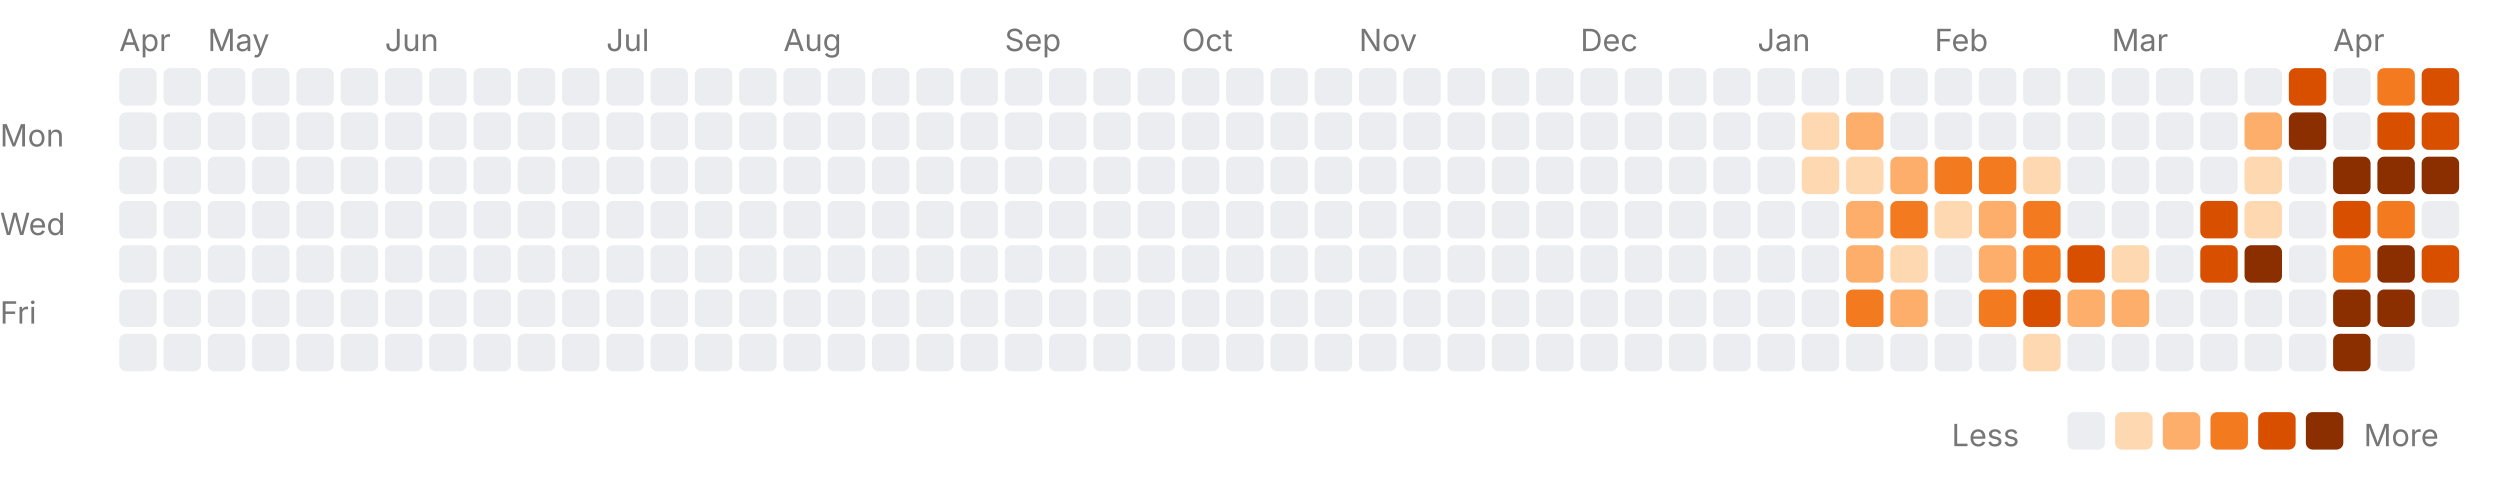
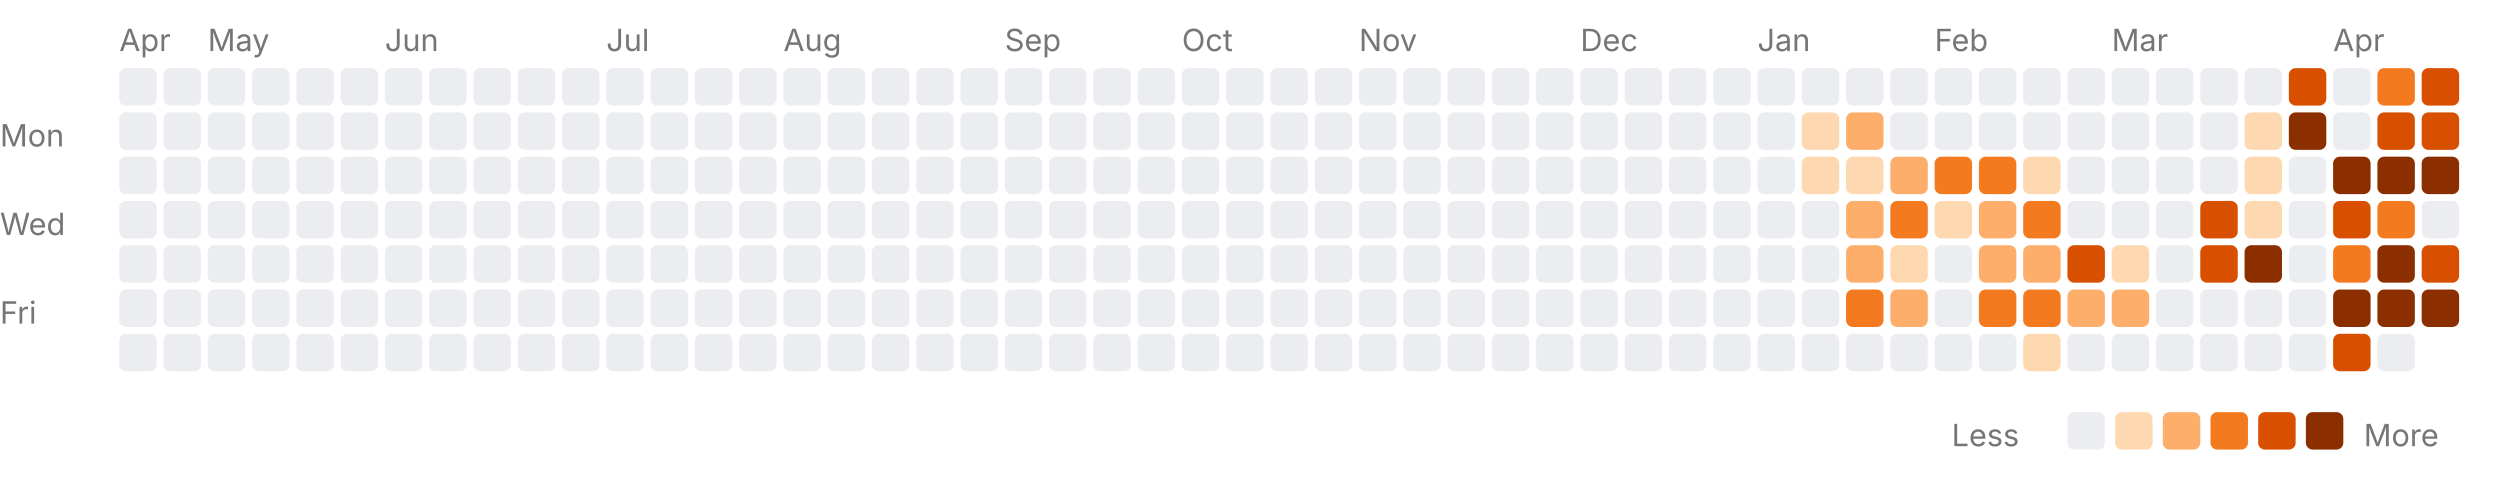
<svg xmlns="http://www.w3.org/2000/svg" width="734" height="141">
  <style>
  text { font-size: 9px; fill: #767676; font-family: -apple-system, BlinkMacSystemFont, sans-serif; }
</style>
  <text x="0" y="43">Mon</text>
  <text x="0" y="69">Wed</text>
  <text x="0" y="95">Fri</text>
  <text x="35" y="15">Apr</text>
  <rect x="35" y="20" width="11" height="11" rx="2" fill="#ebedf0" />
  <rect x="35" y="33" width="11" height="11" rx="2" fill="#ebedf0" />
  <rect x="35" y="46" width="11" height="11" rx="2" fill="#ebedf0" />
  <rect x="35" y="59" width="11" height="11" rx="2" fill="#ebedf0" />
  <rect x="35" y="72" width="11" height="11" rx="2" fill="#ebedf0" />
  <rect x="35" y="85" width="11" height="11" rx="2" fill="#ebedf0" />
  <rect x="35" y="98" width="11" height="11" rx="2" fill="#ebedf0" />
  <rect x="48" y="20" width="11" height="11" rx="2" fill="#ebedf0" />
  <rect x="48" y="33" width="11" height="11" rx="2" fill="#ebedf0" />
  <rect x="48" y="46" width="11" height="11" rx="2" fill="#ebedf0" />
  <rect x="48" y="59" width="11" height="11" rx="2" fill="#ebedf0" />
  <rect x="48" y="72" width="11" height="11" rx="2" fill="#ebedf0" />
  <rect x="48" y="85" width="11" height="11" rx="2" fill="#ebedf0" />
  <rect x="48" y="98" width="11" height="11" rx="2" fill="#ebedf0" />
  <text x="61" y="15">May</text>
  <rect x="61" y="20" width="11" height="11" rx="2" fill="#ebedf0" />
  <rect x="61" y="33" width="11" height="11" rx="2" fill="#ebedf0" />
  <rect x="61" y="46" width="11" height="11" rx="2" fill="#ebedf0" />
  <rect x="61" y="59" width="11" height="11" rx="2" fill="#ebedf0" />
  <rect x="61" y="72" width="11" height="11" rx="2" fill="#ebedf0" />
  <rect x="61" y="85" width="11" height="11" rx="2" fill="#ebedf0" />
  <rect x="61" y="98" width="11" height="11" rx="2" fill="#ebedf0" />
  <rect x="74" y="20" width="11" height="11" rx="2" fill="#ebedf0" />
  <rect x="74" y="33" width="11" height="11" rx="2" fill="#ebedf0" />
  <rect x="74" y="46" width="11" height="11" rx="2" fill="#ebedf0" />
  <rect x="74" y="59" width="11" height="11" rx="2" fill="#ebedf0" />
  <rect x="74" y="72" width="11" height="11" rx="2" fill="#ebedf0" />
  <rect x="74" y="85" width="11" height="11" rx="2" fill="#ebedf0" />
  <rect x="74" y="98" width="11" height="11" rx="2" fill="#ebedf0" />
  <rect x="87" y="20" width="11" height="11" rx="2" fill="#ebedf0" />
  <rect x="87" y="33" width="11" height="11" rx="2" fill="#ebedf0" />
  <rect x="87" y="46" width="11" height="11" rx="2" fill="#ebedf0" />
  <rect x="87" y="59" width="11" height="11" rx="2" fill="#ebedf0" />
  <rect x="87" y="72" width="11" height="11" rx="2" fill="#ebedf0" />
  <rect x="87" y="85" width="11" height="11" rx="2" fill="#ebedf0" />
  <rect x="87" y="98" width="11" height="11" rx="2" fill="#ebedf0" />
  <rect x="100" y="20" width="11" height="11" rx="2" fill="#ebedf0" />
  <rect x="100" y="33" width="11" height="11" rx="2" fill="#ebedf0" />
  <rect x="100" y="46" width="11" height="11" rx="2" fill="#ebedf0" />
  <rect x="100" y="59" width="11" height="11" rx="2" fill="#ebedf0" />
  <rect x="100" y="72" width="11" height="11" rx="2" fill="#ebedf0" />
  <rect x="100" y="85" width="11" height="11" rx="2" fill="#ebedf0" />
  <rect x="100" y="98" width="11" height="11" rx="2" fill="#ebedf0" />
  <text x="113" y="15">Jun</text>
  <rect x="113" y="20" width="11" height="11" rx="2" fill="#ebedf0" />
  <rect x="113" y="33" width="11" height="11" rx="2" fill="#ebedf0" />
  <rect x="113" y="46" width="11" height="11" rx="2" fill="#ebedf0" />
  <rect x="113" y="59" width="11" height="11" rx="2" fill="#ebedf0" />
  <rect x="113" y="72" width="11" height="11" rx="2" fill="#ebedf0" />
  <rect x="113" y="85" width="11" height="11" rx="2" fill="#ebedf0" />
  <rect x="113" y="98" width="11" height="11" rx="2" fill="#ebedf0" />
  <rect x="126" y="20" width="11" height="11" rx="2" fill="#ebedf0" />
  <rect x="126" y="33" width="11" height="11" rx="2" fill="#ebedf0" />
  <rect x="126" y="46" width="11" height="11" rx="2" fill="#ebedf0" />
  <rect x="126" y="59" width="11" height="11" rx="2" fill="#ebedf0" />
  <rect x="126" y="72" width="11" height="11" rx="2" fill="#ebedf0" />
  <rect x="126" y="85" width="11" height="11" rx="2" fill="#ebedf0" />
  <rect x="126" y="98" width="11" height="11" rx="2" fill="#ebedf0" />
  <rect x="139" y="20" width="11" height="11" rx="2" fill="#ebedf0" />
  <rect x="139" y="33" width="11" height="11" rx="2" fill="#ebedf0" />
  <rect x="139" y="46" width="11" height="11" rx="2" fill="#ebedf0" />
  <rect x="139" y="59" width="11" height="11" rx="2" fill="#ebedf0" />
  <rect x="139" y="72" width="11" height="11" rx="2" fill="#ebedf0" />
  <rect x="139" y="85" width="11" height="11" rx="2" fill="#ebedf0" />
  <rect x="139" y="98" width="11" height="11" rx="2" fill="#ebedf0" />
  <rect x="152" y="20" width="11" height="11" rx="2" fill="#ebedf0" />
  <rect x="152" y="33" width="11" height="11" rx="2" fill="#ebedf0" />
  <rect x="152" y="46" width="11" height="11" rx="2" fill="#ebedf0" />
  <rect x="152" y="59" width="11" height="11" rx="2" fill="#ebedf0" />
  <rect x="152" y="72" width="11" height="11" rx="2" fill="#ebedf0" />
  <rect x="152" y="85" width="11" height="11" rx="2" fill="#ebedf0" />
  <rect x="152" y="98" width="11" height="11" rx="2" fill="#ebedf0" />
  <rect x="165" y="20" width="11" height="11" rx="2" fill="#ebedf0" />
  <rect x="165" y="33" width="11" height="11" rx="2" fill="#ebedf0" />
  <rect x="165" y="46" width="11" height="11" rx="2" fill="#ebedf0" />
  <rect x="165" y="59" width="11" height="11" rx="2" fill="#ebedf0" />
  <rect x="165" y="72" width="11" height="11" rx="2" fill="#ebedf0" />
  <rect x="165" y="85" width="11" height="11" rx="2" fill="#ebedf0" />
  <rect x="165" y="98" width="11" height="11" rx="2" fill="#ebedf0" />
  <text x="178" y="15">Jul</text>
  <rect x="178" y="20" width="11" height="11" rx="2" fill="#ebedf0" />
  <rect x="178" y="33" width="11" height="11" rx="2" fill="#ebedf0" />
  <rect x="178" y="46" width="11" height="11" rx="2" fill="#ebedf0" />
  <rect x="178" y="59" width="11" height="11" rx="2" fill="#ebedf0" />
  <rect x="178" y="72" width="11" height="11" rx="2" fill="#ebedf0" />
  <rect x="178" y="85" width="11" height="11" rx="2" fill="#ebedf0" />
  <rect x="178" y="98" width="11" height="11" rx="2" fill="#ebedf0" />
  <rect x="191" y="20" width="11" height="11" rx="2" fill="#ebedf0" />
  <rect x="191" y="33" width="11" height="11" rx="2" fill="#ebedf0" />
  <rect x="191" y="46" width="11" height="11" rx="2" fill="#ebedf0" />
  <rect x="191" y="59" width="11" height="11" rx="2" fill="#ebedf0" />
  <rect x="191" y="72" width="11" height="11" rx="2" fill="#ebedf0" />
  <rect x="191" y="85" width="11" height="11" rx="2" fill="#ebedf0" />
  <rect x="191" y="98" width="11" height="11" rx="2" fill="#ebedf0" />
  <rect x="204" y="20" width="11" height="11" rx="2" fill="#ebedf0" />
  <rect x="204" y="33" width="11" height="11" rx="2" fill="#ebedf0" />
  <rect x="204" y="46" width="11" height="11" rx="2" fill="#ebedf0" />
  <rect x="204" y="59" width="11" height="11" rx="2" fill="#ebedf0" />
  <rect x="204" y="72" width="11" height="11" rx="2" fill="#ebedf0" />
  <rect x="204" y="85" width="11" height="11" rx="2" fill="#ebedf0" />
  <rect x="204" y="98" width="11" height="11" rx="2" fill="#ebedf0" />
  <rect x="217" y="20" width="11" height="11" rx="2" fill="#ebedf0" />
  <rect x="217" y="33" width="11" height="11" rx="2" fill="#ebedf0" />
  <rect x="217" y="46" width="11" height="11" rx="2" fill="#ebedf0" />
  <rect x="217" y="59" width="11" height="11" rx="2" fill="#ebedf0" />
  <rect x="217" y="72" width="11" height="11" rx="2" fill="#ebedf0" />
  <rect x="217" y="85" width="11" height="11" rx="2" fill="#ebedf0" />
  <rect x="217" y="98" width="11" height="11" rx="2" fill="#ebedf0" />
  <text x="230" y="15">Aug</text>
  <rect x="230" y="20" width="11" height="11" rx="2" fill="#ebedf0" />
  <rect x="230" y="33" width="11" height="11" rx="2" fill="#ebedf0" />
  <rect x="230" y="46" width="11" height="11" rx="2" fill="#ebedf0" />
  <rect x="230" y="59" width="11" height="11" rx="2" fill="#ebedf0" />
  <rect x="230" y="72" width="11" height="11" rx="2" fill="#ebedf0" />
  <rect x="230" y="85" width="11" height="11" rx="2" fill="#ebedf0" />
  <rect x="230" y="98" width="11" height="11" rx="2" fill="#ebedf0" />
  <rect x="243" y="20" width="11" height="11" rx="2" fill="#ebedf0" />
  <rect x="243" y="33" width="11" height="11" rx="2" fill="#ebedf0" />
  <rect x="243" y="46" width="11" height="11" rx="2" fill="#ebedf0" />
  <rect x="243" y="59" width="11" height="11" rx="2" fill="#ebedf0" />
  <rect x="243" y="72" width="11" height="11" rx="2" fill="#ebedf0" />
  <rect x="243" y="85" width="11" height="11" rx="2" fill="#ebedf0" />
  <rect x="243" y="98" width="11" height="11" rx="2" fill="#ebedf0" />
  <rect x="256" y="20" width="11" height="11" rx="2" fill="#ebedf0" />
  <rect x="256" y="33" width="11" height="11" rx="2" fill="#ebedf0" />
  <rect x="256" y="46" width="11" height="11" rx="2" fill="#ebedf0" />
  <rect x="256" y="59" width="11" height="11" rx="2" fill="#ebedf0" />
  <rect x="256" y="72" width="11" height="11" rx="2" fill="#ebedf0" />
  <rect x="256" y="85" width="11" height="11" rx="2" fill="#ebedf0" />
  <rect x="256" y="98" width="11" height="11" rx="2" fill="#ebedf0" />
  <rect x="269" y="20" width="11" height="11" rx="2" fill="#ebedf0" />
  <rect x="269" y="33" width="11" height="11" rx="2" fill="#ebedf0" />
  <rect x="269" y="46" width="11" height="11" rx="2" fill="#ebedf0" />
  <rect x="269" y="59" width="11" height="11" rx="2" fill="#ebedf0" />
  <rect x="269" y="72" width="11" height="11" rx="2" fill="#ebedf0" />
  <rect x="269" y="85" width="11" height="11" rx="2" fill="#ebedf0" />
  <rect x="269" y="98" width="11" height="11" rx="2" fill="#ebedf0" />
  <rect x="282" y="20" width="11" height="11" rx="2" fill="#ebedf0" />
  <rect x="282" y="33" width="11" height="11" rx="2" fill="#ebedf0" />
  <rect x="282" y="46" width="11" height="11" rx="2" fill="#ebedf0" />
  <rect x="282" y="59" width="11" height="11" rx="2" fill="#ebedf0" />
  <rect x="282" y="72" width="11" height="11" rx="2" fill="#ebedf0" />
  <rect x="282" y="85" width="11" height="11" rx="2" fill="#ebedf0" />
  <rect x="282" y="98" width="11" height="11" rx="2" fill="#ebedf0" />
  <text x="295" y="15">Sep</text>
  <rect x="295" y="20" width="11" height="11" rx="2" fill="#ebedf0" />
  <rect x="295" y="33" width="11" height="11" rx="2" fill="#ebedf0" />
  <rect x="295" y="46" width="11" height="11" rx="2" fill="#ebedf0" />
  <rect x="295" y="59" width="11" height="11" rx="2" fill="#ebedf0" />
  <rect x="295" y="72" width="11" height="11" rx="2" fill="#ebedf0" />
  <rect x="295" y="85" width="11" height="11" rx="2" fill="#ebedf0" />
  <rect x="295" y="98" width="11" height="11" rx="2" fill="#ebedf0" />
  <rect x="308" y="20" width="11" height="11" rx="2" fill="#ebedf0" />
  <rect x="308" y="33" width="11" height="11" rx="2" fill="#ebedf0" />
  <rect x="308" y="46" width="11" height="11" rx="2" fill="#ebedf0" />
  <rect x="308" y="59" width="11" height="11" rx="2" fill="#ebedf0" />
  <rect x="308" y="72" width="11" height="11" rx="2" fill="#ebedf0" />
  <rect x="308" y="85" width="11" height="11" rx="2" fill="#ebedf0" />
  <rect x="308" y="98" width="11" height="11" rx="2" fill="#ebedf0" />
  <rect x="321" y="20" width="11" height="11" rx="2" fill="#ebedf0" />
  <rect x="321" y="33" width="11" height="11" rx="2" fill="#ebedf0" />
  <rect x="321" y="46" width="11" height="11" rx="2" fill="#ebedf0" />
  <rect x="321" y="59" width="11" height="11" rx="2" fill="#ebedf0" />
  <rect x="321" y="72" width="11" height="11" rx="2" fill="#ebedf0" />
  <rect x="321" y="85" width="11" height="11" rx="2" fill="#ebedf0" />
  <rect x="321" y="98" width="11" height="11" rx="2" fill="#ebedf0" />
  <rect x="334" y="20" width="11" height="11" rx="2" fill="#ebedf0" />
  <rect x="334" y="33" width="11" height="11" rx="2" fill="#ebedf0" />
  <rect x="334" y="46" width="11" height="11" rx="2" fill="#ebedf0" />
  <rect x="334" y="59" width="11" height="11" rx="2" fill="#ebedf0" />
  <rect x="334" y="72" width="11" height="11" rx="2" fill="#ebedf0" />
  <rect x="334" y="85" width="11" height="11" rx="2" fill="#ebedf0" />
  <rect x="334" y="98" width="11" height="11" rx="2" fill="#ebedf0" />
  <text x="347" y="15">Oct</text>
  <rect x="347" y="20" width="11" height="11" rx="2" fill="#ebedf0" />
  <rect x="347" y="33" width="11" height="11" rx="2" fill="#ebedf0" />
  <rect x="347" y="46" width="11" height="11" rx="2" fill="#ebedf0" />
  <rect x="347" y="59" width="11" height="11" rx="2" fill="#ebedf0" />
  <rect x="347" y="72" width="11" height="11" rx="2" fill="#ebedf0" />
  <rect x="347" y="85" width="11" height="11" rx="2" fill="#ebedf0" />
  <rect x="347" y="98" width="11" height="11" rx="2" fill="#ebedf0" />
  <rect x="360" y="20" width="11" height="11" rx="2" fill="#ebedf0" />
  <rect x="360" y="33" width="11" height="11" rx="2" fill="#ebedf0" />
  <rect x="360" y="46" width="11" height="11" rx="2" fill="#ebedf0" />
  <rect x="360" y="59" width="11" height="11" rx="2" fill="#ebedf0" />
  <rect x="360" y="72" width="11" height="11" rx="2" fill="#ebedf0" />
  <rect x="360" y="85" width="11" height="11" rx="2" fill="#ebedf0" />
  <rect x="360" y="98" width="11" height="11" rx="2" fill="#ebedf0" />
  <rect x="373" y="20" width="11" height="11" rx="2" fill="#ebedf0" />
  <rect x="373" y="33" width="11" height="11" rx="2" fill="#ebedf0" />
  <rect x="373" y="46" width="11" height="11" rx="2" fill="#ebedf0" />
  <rect x="373" y="59" width="11" height="11" rx="2" fill="#ebedf0" />
  <rect x="373" y="72" width="11" height="11" rx="2" fill="#ebedf0" />
  <rect x="373" y="85" width="11" height="11" rx="2" fill="#ebedf0" />
  <rect x="373" y="98" width="11" height="11" rx="2" fill="#ebedf0" />
  <rect x="386" y="20" width="11" height="11" rx="2" fill="#ebedf0" />
  <rect x="386" y="33" width="11" height="11" rx="2" fill="#ebedf0" />
  <rect x="386" y="46" width="11" height="11" rx="2" fill="#ebedf0" />
  <rect x="386" y="59" width="11" height="11" rx="2" fill="#ebedf0" />
  <rect x="386" y="72" width="11" height="11" rx="2" fill="#ebedf0" />
  <rect x="386" y="85" width="11" height="11" rx="2" fill="#ebedf0" />
  <rect x="386" y="98" width="11" height="11" rx="2" fill="#ebedf0" />
  <text x="399" y="15">Nov</text>
  <rect x="399" y="20" width="11" height="11" rx="2" fill="#ebedf0" />
  <rect x="399" y="33" width="11" height="11" rx="2" fill="#ebedf0" />
  <rect x="399" y="46" width="11" height="11" rx="2" fill="#ebedf0" />
  <rect x="399" y="59" width="11" height="11" rx="2" fill="#ebedf0" />
  <rect x="399" y="72" width="11" height="11" rx="2" fill="#ebedf0" />
  <rect x="399" y="85" width="11" height="11" rx="2" fill="#ebedf0" />
  <rect x="399" y="98" width="11" height="11" rx="2" fill="#ebedf0" />
  <rect x="412" y="20" width="11" height="11" rx="2" fill="#ebedf0" />
  <rect x="412" y="33" width="11" height="11" rx="2" fill="#ebedf0" />
  <rect x="412" y="46" width="11" height="11" rx="2" fill="#ebedf0" />
  <rect x="412" y="59" width="11" height="11" rx="2" fill="#ebedf0" />
  <rect x="412" y="72" width="11" height="11" rx="2" fill="#ebedf0" />
  <rect x="412" y="85" width="11" height="11" rx="2" fill="#ebedf0" />
  <rect x="412" y="98" width="11" height="11" rx="2" fill="#ebedf0" />
  <rect x="425" y="20" width="11" height="11" rx="2" fill="#ebedf0" />
  <rect x="425" y="33" width="11" height="11" rx="2" fill="#ebedf0" />
  <rect x="425" y="46" width="11" height="11" rx="2" fill="#ebedf0" />
  <rect x="425" y="59" width="11" height="11" rx="2" fill="#ebedf0" />
  <rect x="425" y="72" width="11" height="11" rx="2" fill="#ebedf0" />
  <rect x="425" y="85" width="11" height="11" rx="2" fill="#ebedf0" />
  <rect x="425" y="98" width="11" height="11" rx="2" fill="#ebedf0" />
  <rect x="438" y="20" width="11" height="11" rx="2" fill="#ebedf0" />
  <rect x="438" y="33" width="11" height="11" rx="2" fill="#ebedf0" />
  <rect x="438" y="46" width="11" height="11" rx="2" fill="#ebedf0" />
  <rect x="438" y="59" width="11" height="11" rx="2" fill="#ebedf0" />
  <rect x="438" y="72" width="11" height="11" rx="2" fill="#ebedf0" />
  <rect x="438" y="85" width="11" height="11" rx="2" fill="#ebedf0" />
  <rect x="438" y="98" width="11" height="11" rx="2" fill="#ebedf0" />
  <rect x="451" y="20" width="11" height="11" rx="2" fill="#ebedf0" />
  <rect x="451" y="33" width="11" height="11" rx="2" fill="#ebedf0" />
  <rect x="451" y="46" width="11" height="11" rx="2" fill="#ebedf0" />
  <rect x="451" y="59" width="11" height="11" rx="2" fill="#ebedf0" />
  <rect x="451" y="72" width="11" height="11" rx="2" fill="#ebedf0" />
  <rect x="451" y="85" width="11" height="11" rx="2" fill="#ebedf0" />
  <rect x="451" y="98" width="11" height="11" rx="2" fill="#ebedf0" />
  <text x="464" y="15">Dec</text>
  <rect x="464" y="20" width="11" height="11" rx="2" fill="#ebedf0" />
  <rect x="464" y="33" width="11" height="11" rx="2" fill="#ebedf0" />
  <rect x="464" y="46" width="11" height="11" rx="2" fill="#ebedf0" />
  <rect x="464" y="59" width="11" height="11" rx="2" fill="#ebedf0" />
  <rect x="464" y="72" width="11" height="11" rx="2" fill="#ebedf0" />
  <rect x="464" y="85" width="11" height="11" rx="2" fill="#ebedf0" />
  <rect x="464" y="98" width="11" height="11" rx="2" fill="#ebedf0" />
  <rect x="477" y="20" width="11" height="11" rx="2" fill="#ebedf0" />
  <rect x="477" y="33" width="11" height="11" rx="2" fill="#ebedf0" />
  <rect x="477" y="46" width="11" height="11" rx="2" fill="#ebedf0" />
  <rect x="477" y="59" width="11" height="11" rx="2" fill="#ebedf0" />
  <rect x="477" y="72" width="11" height="11" rx="2" fill="#ebedf0" />
  <rect x="477" y="85" width="11" height="11" rx="2" fill="#ebedf0" />
  <rect x="477" y="98" width="11" height="11" rx="2" fill="#ebedf0" />
  <rect x="490" y="20" width="11" height="11" rx="2" fill="#ebedf0" />
  <rect x="490" y="33" width="11" height="11" rx="2" fill="#ebedf0" />
  <rect x="490" y="46" width="11" height="11" rx="2" fill="#ebedf0" />
  <rect x="490" y="59" width="11" height="11" rx="2" fill="#ebedf0" />
  <rect x="490" y="72" width="11" height="11" rx="2" fill="#ebedf0" />
  <rect x="490" y="85" width="11" height="11" rx="2" fill="#ebedf0" />
  <rect x="490" y="98" width="11" height="11" rx="2" fill="#ebedf0" />
  <rect x="503" y="20" width="11" height="11" rx="2" fill="#ebedf0" />
  <rect x="503" y="33" width="11" height="11" rx="2" fill="#ebedf0" />
  <rect x="503" y="46" width="11" height="11" rx="2" fill="#ebedf0" />
  <rect x="503" y="59" width="11" height="11" rx="2" fill="#ebedf0" />
  <rect x="503" y="72" width="11" height="11" rx="2" fill="#ebedf0" />
  <rect x="503" y="85" width="11" height="11" rx="2" fill="#ebedf0" />
  <rect x="503" y="98" width="11" height="11" rx="2" fill="#ebedf0" />
  <text x="516" y="15">Jan</text>
  <rect x="516" y="20" width="11" height="11" rx="2" fill="#ebedf0" />
  <rect x="516" y="33" width="11" height="11" rx="2" fill="#ebedf0" />
  <rect x="516" y="46" width="11" height="11" rx="2" fill="#ebedf0" />
  <rect x="516" y="59" width="11" height="11" rx="2" fill="#ebedf0" />
  <rect x="516" y="72" width="11" height="11" rx="2" fill="#ebedf0" />
  <rect x="516" y="85" width="11" height="11" rx="2" fill="#ebedf0" />
  <rect x="516" y="98" width="11" height="11" rx="2" fill="#ebedf0" />
  <rect x="529" y="20" width="11" height="11" rx="2" fill="#ebedf0" />
  <rect x="529" y="33" width="11" height="11" rx="2" fill="#fdd8b0" />
  <rect x="529" y="46" width="11" height="11" rx="2" fill="#fdd8b0" />
  <rect x="529" y="59" width="11" height="11" rx="2" fill="#ebedf0" />
  <rect x="529" y="72" width="11" height="11" rx="2" fill="#ebedf0" />
  <rect x="529" y="85" width="11" height="11" rx="2" fill="#ebedf0" />
  <rect x="529" y="98" width="11" height="11" rx="2" fill="#ebedf0" />
  <rect x="542" y="20" width="11" height="11" rx="2" fill="#ebedf0" />
  <rect x="542" y="33" width="11" height="11" rx="2" fill="#fdae6b" />
  <rect x="542" y="46" width="11" height="11" rx="2" fill="#fdd8b0" />
  <rect x="542" y="59" width="11" height="11" rx="2" fill="#fdae6b" />
  <rect x="542" y="72" width="11" height="11" rx="2" fill="#fdae6b" />
  <rect x="542" y="85" width="11" height="11" rx="2" fill="#f47a20" />
  <rect x="542" y="98" width="11" height="11" rx="2" fill="#ebedf0" />
  <rect x="555" y="20" width="11" height="11" rx="2" fill="#ebedf0" />
  <rect x="555" y="33" width="11" height="11" rx="2" fill="#ebedf0" />
  <rect x="555" y="46" width="11" height="11" rx="2" fill="#fdae6b" />
  <rect x="555" y="59" width="11" height="11" rx="2" fill="#f47a20" />
  <rect x="555" y="72" width="11" height="11" rx="2" fill="#fdd8b0" />
  <rect x="555" y="85" width="11" height="11" rx="2" fill="#fdae6b" />
  <rect x="555" y="98" width="11" height="11" rx="2" fill="#ebedf0" />
  <text x="568" y="15">Feb</text>
  <rect x="568" y="20" width="11" height="11" rx="2" fill="#ebedf0" />
  <rect x="568" y="33" width="11" height="11" rx="2" fill="#ebedf0" />
  <rect x="568" y="46" width="11" height="11" rx="2" fill="#f47a20" />
  <rect x="568" y="59" width="11" height="11" rx="2" fill="#fdd8b0" />
  <rect x="568" y="72" width="11" height="11" rx="2" fill="#ebedf0" />
  <rect x="568" y="85" width="11" height="11" rx="2" fill="#ebedf0" />
  <rect x="568" y="98" width="11" height="11" rx="2" fill="#ebedf0" />
  <rect x="581" y="20" width="11" height="11" rx="2" fill="#ebedf0" />
  <rect x="581" y="33" width="11" height="11" rx="2" fill="#ebedf0" />
  <rect x="581" y="46" width="11" height="11" rx="2" fill="#f47a20" />
  <rect x="581" y="59" width="11" height="11" rx="2" fill="#fdae6b" />
  <rect x="581" y="72" width="11" height="11" rx="2" fill="#fdae6b" />
  <rect x="581" y="85" width="11" height="11" rx="2" fill="#f47a20" />
  <rect x="581" y="98" width="11" height="11" rx="2" fill="#ebedf0" />
  <rect x="594" y="20" width="11" height="11" rx="2" fill="#ebedf0" />
  <rect x="594" y="33" width="11" height="11" rx="2" fill="#ebedf0" />
  <rect x="594" y="46" width="11" height="11" rx="2" fill="#fdd8b0" />
  <rect x="594" y="59" width="11" height="11" rx="2" fill="#f47a20" />
-   <rect x="594" y="72" width="11" height="11" rx="2" fill="#f47a20" />
-   <rect x="594" y="85" width="11" height="11" rx="2" fill="#d94f00" />
+   <rect x="594" y="72" width="11" height="11" rx="2" fill="#fdae6b" />
+   <rect x="594" y="85" width="11" height="11" rx="2" fill="#f47a20" />
  <rect x="594" y="98" width="11" height="11" rx="2" fill="#fdd8b0" />
  <rect x="607" y="20" width="11" height="11" rx="2" fill="#ebedf0" />
  <rect x="607" y="33" width="11" height="11" rx="2" fill="#ebedf0" />
  <rect x="607" y="46" width="11" height="11" rx="2" fill="#ebedf0" />
  <rect x="607" y="59" width="11" height="11" rx="2" fill="#ebedf0" />
  <rect x="607" y="72" width="11" height="11" rx="2" fill="#d94f00" />
  <rect x="607" y="85" width="11" height="11" rx="2" fill="#fdae6b" />
  <rect x="607" y="98" width="11" height="11" rx="2" fill="#ebedf0" />
  <text x="620" y="15">Mar</text>
  <rect x="620" y="20" width="11" height="11" rx="2" fill="#ebedf0" />
  <rect x="620" y="33" width="11" height="11" rx="2" fill="#ebedf0" />
  <rect x="620" y="46" width="11" height="11" rx="2" fill="#ebedf0" />
  <rect x="620" y="59" width="11" height="11" rx="2" fill="#ebedf0" />
  <rect x="620" y="72" width="11" height="11" rx="2" fill="#fdd8b0" />
  <rect x="620" y="85" width="11" height="11" rx="2" fill="#fdae6b" />
  <rect x="620" y="98" width="11" height="11" rx="2" fill="#ebedf0" />
  <rect x="633" y="20" width="11" height="11" rx="2" fill="#ebedf0" />
  <rect x="633" y="33" width="11" height="11" rx="2" fill="#ebedf0" />
  <rect x="633" y="46" width="11" height="11" rx="2" fill="#ebedf0" />
  <rect x="633" y="59" width="11" height="11" rx="2" fill="#ebedf0" />
  <rect x="633" y="72" width="11" height="11" rx="2" fill="#ebedf0" />
  <rect x="633" y="85" width="11" height="11" rx="2" fill="#ebedf0" />
  <rect x="633" y="98" width="11" height="11" rx="2" fill="#ebedf0" />
  <rect x="646" y="20" width="11" height="11" rx="2" fill="#ebedf0" />
  <rect x="646" y="33" width="11" height="11" rx="2" fill="#ebedf0" />
  <rect x="646" y="46" width="11" height="11" rx="2" fill="#ebedf0" />
  <rect x="646" y="59" width="11" height="11" rx="2" fill="#d94f00" />
  <rect x="646" y="72" width="11" height="11" rx="2" fill="#d94f00" />
  <rect x="646" y="85" width="11" height="11" rx="2" fill="#ebedf0" />
  <rect x="646" y="98" width="11" height="11" rx="2" fill="#ebedf0" />
  <rect x="659" y="20" width="11" height="11" rx="2" fill="#ebedf0" />
-   <rect x="659" y="33" width="11" height="11" rx="2" fill="#fdae6b" />
+   <rect x="659" y="33" width="11" height="11" rx="2" fill="#fdd8b0" />
  <rect x="659" y="46" width="11" height="11" rx="2" fill="#fdd8b0" />
  <rect x="659" y="59" width="11" height="11" rx="2" fill="#fdd8b0" />
  <rect x="659" y="72" width="11" height="11" rx="2" fill="#8b2f00" />
  <rect x="659" y="85" width="11" height="11" rx="2" fill="#ebedf0" />
  <rect x="659" y="98" width="11" height="11" rx="2" fill="#ebedf0" />
  <rect x="672" y="20" width="11" height="11" rx="2" fill="#d94f00" />
  <rect x="672" y="33" width="11" height="11" rx="2" fill="#8b2f00" />
  <rect x="672" y="46" width="11" height="11" rx="2" fill="#ebedf0" />
  <rect x="672" y="59" width="11" height="11" rx="2" fill="#ebedf0" />
  <rect x="672" y="72" width="11" height="11" rx="2" fill="#ebedf0" />
  <rect x="672" y="85" width="11" height="11" rx="2" fill="#ebedf0" />
  <rect x="672" y="98" width="11" height="11" rx="2" fill="#ebedf0" />
  <text x="685" y="15">Apr</text>
  <rect x="685" y="20" width="11" height="11" rx="2" fill="#ebedf0" />
  <rect x="685" y="33" width="11" height="11" rx="2" fill="#ebedf0" />
  <rect x="685" y="46" width="11" height="11" rx="2" fill="#8b2f00" />
  <rect x="685" y="59" width="11" height="11" rx="2" fill="#d94f00" />
  <rect x="685" y="72" width="11" height="11" rx="2" fill="#f47a20" />
  <rect x="685" y="85" width="11" height="11" rx="2" fill="#8b2f00" />
-   <rect x="685" y="98" width="11" height="11" rx="2" fill="#8b2f00" />
+   <rect x="685" y="98" width="11" height="11" rx="2" fill="#d94f00" />
  <rect x="698" y="20" width="11" height="11" rx="2" fill="#f47a20" />
  <rect x="698" y="33" width="11" height="11" rx="2" fill="#d94f00" />
  <rect x="698" y="46" width="11" height="11" rx="2" fill="#8b2f00" />
  <rect x="698" y="59" width="11" height="11" rx="2" fill="#f47a20" />
  <rect x="698" y="72" width="11" height="11" rx="2" fill="#8b2f00" />
  <rect x="698" y="85" width="11" height="11" rx="2" fill="#8b2f00" />
  <rect x="698" y="98" width="11" height="11" rx="2" fill="#ebedf0" />
  <rect x="711" y="20" width="11" height="11" rx="2" fill="#d94f00" />
  <rect x="711" y="33" width="11" height="11" rx="2" fill="#d94f00" />
  <rect x="711" y="46" width="11" height="11" rx="2" fill="#8b2f00" />
  <rect x="711" y="59" width="11" height="11" rx="2" fill="#ebedf0" />
  <rect x="711" y="72" width="11" height="11" rx="2" fill="#d94f00" />
-   <rect x="711" y="85" width="11" height="11" rx="2" fill="#ebedf0" />
+   <rect x="711" y="85" width="11" height="11" rx="2" fill="#8b2f00" />
  <text x="573" y="131">Less</text>
  <rect x="607" y="121" width="11" height="11" rx="2" fill="#ebedf0" />
  <rect x="621" y="121" width="11" height="11" rx="2" fill="#fdd8b0" />
  <rect x="635" y="121" width="11" height="11" rx="2" fill="#fdae6b" />
  <rect x="649" y="121" width="11" height="11" rx="2" fill="#f47a20" />
  <rect x="663" y="121" width="11" height="11" rx="2" fill="#d94f00" />
  <rect x="677" y="121" width="11" height="11" rx="2" fill="#8b2f00" />
  <text x="694" y="131">More</text>
</svg>
